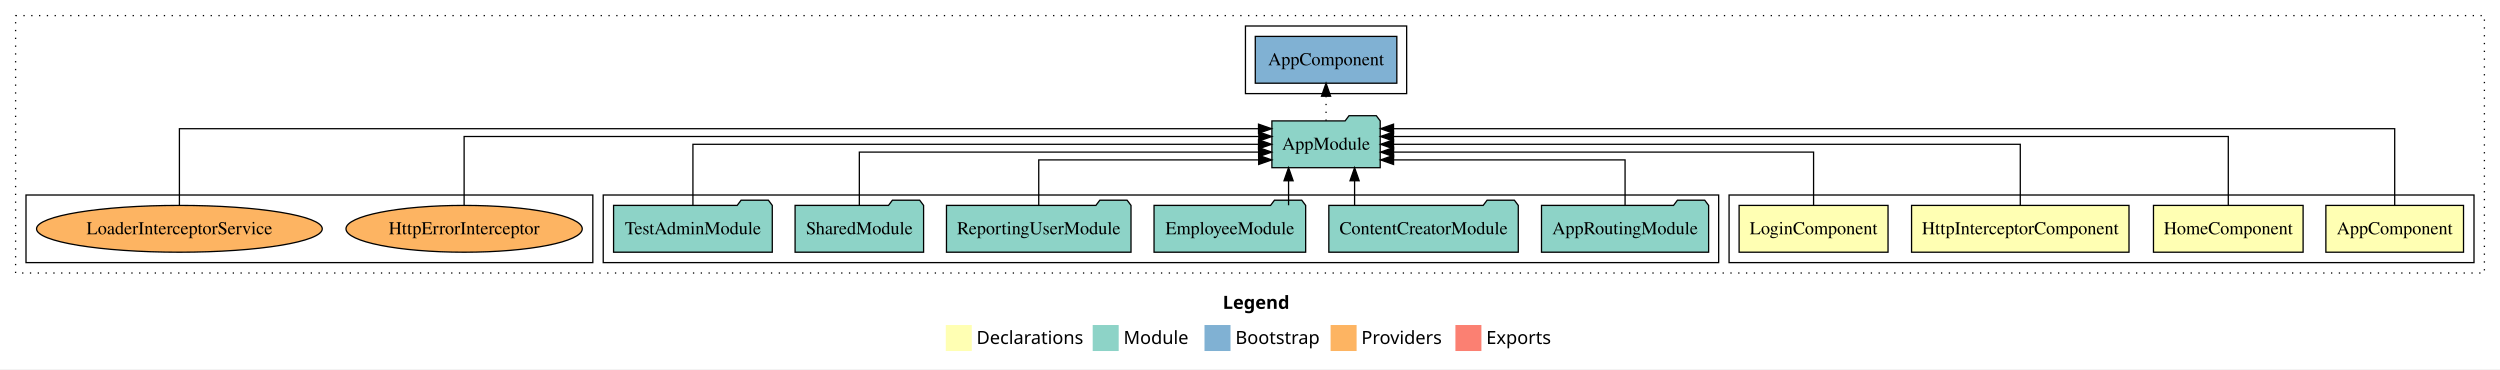
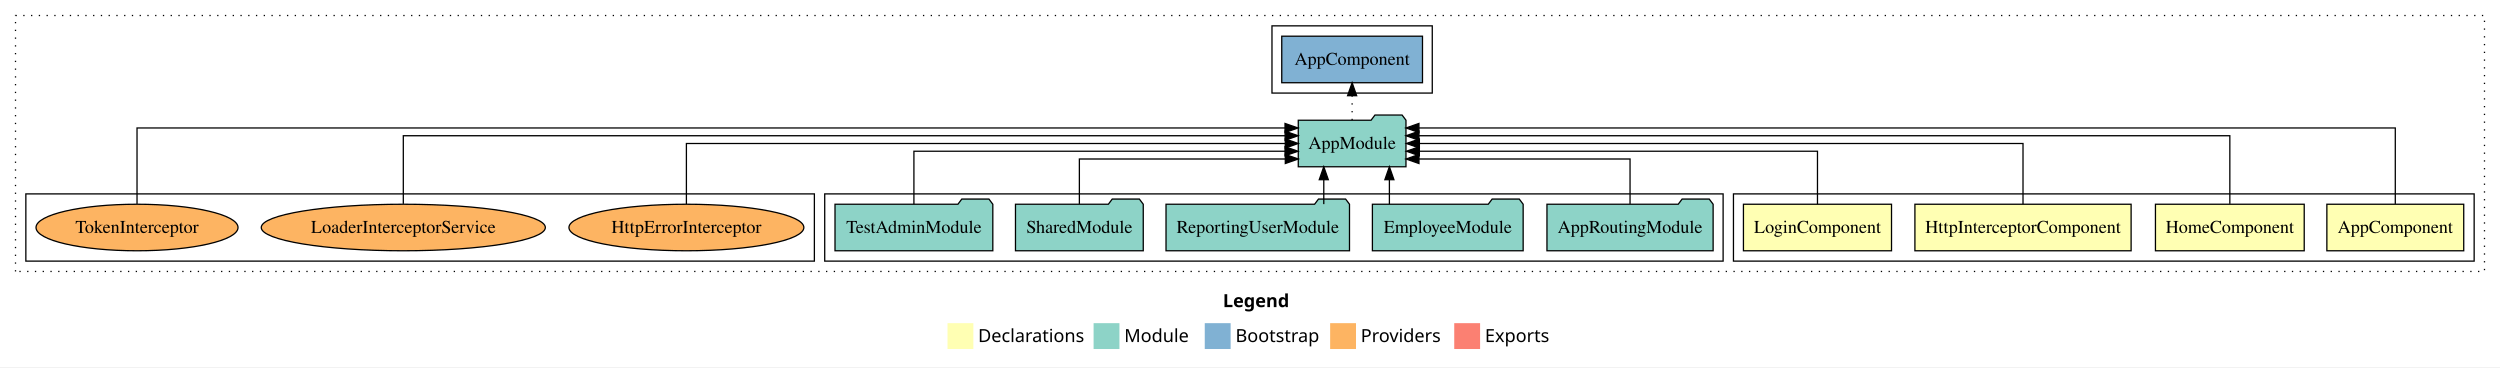
- <svg xmlns="http://www.w3.org/2000/svg" width="1923pt" height="284pt" viewBox="0.00 0.00 1923.00 284.00">
+ <svg xmlns="http://www.w3.org/2000/svg" width="1934pt" height="284pt" viewBox="0.00 0.00 1934.00 284.00">
  <g id="graph0" class="graph" transform="scale(1 1) rotate(0) translate(4 280)">
-     <polygon fill="#ffffff" stroke="transparent" points="-4,4 -4,-280 1919,-280 1919,4 -4,4" />
-     <text text-anchor="start" x="936.509" y="-42.4" font-family="sans-serif" font-weight="bold" font-size="14.00" fill="#000000">Legend</text>
-     <polygon fill="#ffffb3" stroke="transparent" points="723.5,-10 723.5,-30 743.5,-30 743.5,-10 723.5,-10" />
-     <text text-anchor="start" x="747.129" y="-15.4" font-family="sans-serif" font-size="14.00" fill="#000000">  Declarations</text>
-     <polygon fill="#8dd3c7" stroke="transparent" points="836.5,-10 836.5,-30 856.5,-30 856.5,-10 836.5,-10" />
-     <text text-anchor="start" x="860.225" y="-15.4" font-family="sans-serif" font-size="14.00" fill="#000000">  Module</text>
-     <polygon fill="#80b1d3" stroke="transparent" points="922.5,-10 922.5,-30 942.5,-30 942.5,-10 922.5,-10" />
-     <text text-anchor="start" x="946.281" y="-15.4" font-family="sans-serif" font-size="14.00" fill="#000000">  Bootstrap</text>
-     <polygon fill="#fdb462" stroke="transparent" points="1019.5,-10 1019.5,-30 1039.5,-30 1039.5,-10 1019.5,-10" />
-     <text text-anchor="start" x="1043.173" y="-15.4" font-family="sans-serif" font-size="14.00" fill="#000000">  Providers</text>
-     <polygon fill="#fb8072" stroke="transparent" points="1115.5,-10 1115.5,-30 1135.5,-30 1135.5,-10 1115.5,-10" />
-     <text text-anchor="start" x="1139.226" y="-15.4" font-family="sans-serif" font-size="14.00" fill="#000000">  Exports</text>
+     <polygon fill="#ffffff" stroke="transparent" points="-4,4 -4,-280 1930,-280 1930,4 -4,4" />
+     <text text-anchor="start" x="942.009" y="-42.4" font-family="sans-serif" font-weight="bold" font-size="14.00" fill="#000000">Legend</text>
+     <polygon fill="#ffffb3" stroke="transparent" points="729,-10 729,-30 749,-30 749,-10 729,-10" />
+     <text text-anchor="start" x="752.629" y="-15.4" font-family="sans-serif" font-size="14.00" fill="#000000">  Declarations</text>
+     <polygon fill="#8dd3c7" stroke="transparent" points="842,-10 842,-30 862,-30 862,-10 842,-10" />
+     <text text-anchor="start" x="865.725" y="-15.4" font-family="sans-serif" font-size="14.00" fill="#000000">  Module</text>
+     <polygon fill="#80b1d3" stroke="transparent" points="928,-10 928,-30 948,-30 948,-10 928,-10" />
+     <text text-anchor="start" x="951.781" y="-15.4" font-family="sans-serif" font-size="14.00" fill="#000000">  Bootstrap</text>
+     <polygon fill="#fdb462" stroke="transparent" points="1025,-10 1025,-30 1045,-30 1045,-10 1025,-10" />
+     <text text-anchor="start" x="1048.673" y="-15.4" font-family="sans-serif" font-size="14.00" fill="#000000">  Providers</text>
+     <polygon fill="#fb8072" stroke="transparent" points="1121,-10 1121,-30 1141,-30 1141,-10 1121,-10" />
+     <text text-anchor="start" x="1144.726" y="-15.4" font-family="sans-serif" font-size="14.00" fill="#000000">  Exports</text>
    <g id="clust1" class="cluster">
-       <polygon fill="none" stroke="#000000" stroke-dasharray="1,5" points="8,-70 8,-268 1907,-268 1907,-70 8,-70" />
+       <polygon fill="none" stroke="#000000" stroke-dasharray="1,5" points="8,-70 8,-268 1918,-268 1918,-70 8,-70" />
    </g>
    <g id="clust2" class="cluster">
-       <polygon fill="none" stroke="#000000" points="1326,-78 1326,-130 1899,-130 1899,-78 1326,-78" />
+       <polygon fill="none" stroke="#000000" points="1337,-78 1337,-130 1910,-130 1910,-78 1337,-78" />
    </g>
    <g id="clust7" class="cluster">
-       <polygon fill="none" stroke="#000000" points="460,-78 460,-130 1318,-130 1318,-78 460,-78" />
+       <polygon fill="none" stroke="#000000" points="634,-78 634,-130 1329,-130 1329,-78 634,-78" />
    </g>
    <g id="clust9" class="cluster">
-       <polygon fill="none" stroke="#000000" points="954,-208 954,-260 1078,-260 1078,-208 954,-208" />
+       <polygon fill="none" stroke="#000000" points="980,-208 980,-260 1104,-260 1104,-208 980,-208" />
    </g>
    <g id="clust10" class="cluster">
-       <polygon fill="none" stroke="#000000" points="16,-78 16,-130 452,-130 452,-78 16,-78" />
+       <polygon fill="none" stroke="#000000" points="16,-78 16,-130 626,-130 626,-78 16,-78" />
    </g>
    <g id="node1" class="node">
-       <polygon fill="#ffffb3" stroke="#000000" points="1890.94,-122 1785.06,-122 1785.06,-86 1890.94,-86 1890.94,-122" />
-       <text text-anchor="middle" x="1838" y="-99.8" font-family="Times,serif" font-size="14.00" fill="#000000">AppComponent</text>
+       <polygon fill="#ffffb3" stroke="#000000" points="1901.94,-122 1796.06,-122 1796.06,-86 1901.94,-86 1901.94,-122" />
+       <text text-anchor="middle" x="1849" y="-99.8" font-family="Times,serif" font-size="14.00" fill="#000000">AppComponent</text>
    </g>
    <g id="node5" class="node">
-       <polygon fill="#8dd3c7" stroke="#000000" points="1057.657,-187 1054.657,-191 1033.657,-191 1030.657,-187 974.343,-187 974.343,-151 1057.657,-151 1057.657,-187" />
-       <text text-anchor="middle" x="1016" y="-164.8" font-family="Times,serif" font-size="14.00" fill="#000000">AppModule</text>
+       <polygon fill="#8dd3c7" stroke="#000000" points="1083.657,-187 1080.657,-191 1059.657,-191 1056.657,-187 1000.343,-187 1000.343,-151 1083.657,-151 1083.657,-187" />
+       <text text-anchor="middle" x="1042" y="-164.8" font-family="Times,serif" font-size="14.00" fill="#000000">AppModule</text>
    </g>
    <g id="edge1" class="edge">
-       <path fill="none" stroke="#000000" d="M1838,-122.248C1838,-145.018 1838,-181 1838,-181 1838,-181 1067.893,-181 1067.893,-181" />
-       <polygon fill="#000000" stroke="#000000" points="1067.893,-177.5 1057.893,-181 1067.893,-184.5 1067.893,-177.5" />
+       <path fill="none" stroke="#000000" d="M1849,-122.248C1849,-145.018 1849,-181 1849,-181 1849,-181 1093.688,-181 1093.688,-181" />
+       <polygon fill="#000000" stroke="#000000" points="1093.688,-177.5 1083.688,-181 1093.688,-184.5 1093.688,-177.5" />
    </g>
    <g id="node2" class="node">
-       <polygon fill="#ffffb3" stroke="#000000" points="1767.545,-122 1652.455,-122 1652.455,-86 1767.545,-86 1767.545,-122" />
-       <text text-anchor="middle" x="1710" y="-99.8" font-family="Times,serif" font-size="14.00" fill="#000000">HomeComponent</text>
+       <polygon fill="#ffffb3" stroke="#000000" points="1778.545,-122 1663.455,-122 1663.455,-86 1778.545,-86 1778.545,-122" />
+       <text text-anchor="middle" x="1721" y="-99.8" font-family="Times,serif" font-size="14.00" fill="#000000">HomeComponent</text>
    </g>
    <g id="edge2" class="edge">
-       <path fill="none" stroke="#000000" d="M1710,-122.284C1710,-143.321 1710,-175 1710,-175 1710,-175 1067.85,-175 1067.85,-175" />
-       <polygon fill="#000000" stroke="#000000" points="1067.85,-171.5 1057.85,-175 1067.85,-178.5 1067.85,-171.5" />
+       <path fill="none" stroke="#000000" d="M1721,-122.284C1721,-143.321 1721,-175 1721,-175 1721,-175 1093.707,-175 1093.707,-175" />
+       <polygon fill="#000000" stroke="#000000" points="1093.707,-171.5 1083.707,-175 1093.707,-178.5 1093.707,-171.5" />
    </g>
    <g id="node3" class="node">
-       <polygon fill="#ffffb3" stroke="#000000" points="1633.627,-122 1466.373,-122 1466.373,-86 1633.627,-86 1633.627,-122" />
-       <text text-anchor="middle" x="1550" y="-99.8" font-family="Times,serif" font-size="14.00" fill="#000000">HttpInterceptorComponent</text>
+       <polygon fill="#ffffb3" stroke="#000000" points="1644.627,-122 1477.373,-122 1477.373,-86 1644.627,-86 1644.627,-122" />
+       <text text-anchor="middle" x="1561" y="-99.8" font-family="Times,serif" font-size="14.00" fill="#000000">HttpInterceptorComponent</text>
    </g>
    <g id="edge3" class="edge">
-       <path fill="none" stroke="#000000" d="M1550,-122.106C1550,-141.339 1550,-169 1550,-169 1550,-169 1067.902,-169 1067.902,-169" />
-       <polygon fill="#000000" stroke="#000000" points="1067.902,-165.5 1057.902,-169 1067.902,-172.5 1067.902,-165.5" />
+       <path fill="none" stroke="#000000" d="M1561,-122.106C1561,-141.339 1561,-169 1561,-169 1561,-169 1094.032,-169 1094.032,-169" />
+       <polygon fill="#000000" stroke="#000000" points="1094.032,-165.5 1084.032,-169 1094.032,-172.5 1094.032,-165.5" />
    </g>
    <g id="node4" class="node">
-       <polygon fill="#ffffb3" stroke="#000000" points="1448.276,-122 1333.724,-122 1333.724,-86 1448.276,-86 1448.276,-122" />
-       <text text-anchor="middle" x="1391" y="-99.8" font-family="Times,serif" font-size="14.00" fill="#000000">LoginComponent</text>
+       <polygon fill="#ffffb3" stroke="#000000" points="1459.276,-122 1344.724,-122 1344.724,-86 1459.276,-86 1459.276,-122" />
+       <text text-anchor="middle" x="1402" y="-99.8" font-family="Times,serif" font-size="14.00" fill="#000000">LoginComponent</text>
    </g>
    <g id="edge4" class="edge">
-       <path fill="none" stroke="#000000" d="M1391,-122.022C1391,-139.373 1391,-163 1391,-163 1391,-163 1067.926,-163 1067.926,-163" />
-       <polygon fill="#000000" stroke="#000000" points="1067.926,-159.5 1057.926,-163 1067.926,-166.5 1067.926,-159.5" />
+       <path fill="none" stroke="#000000" d="M1402,-122.022C1402,-139.373 1402,-163 1402,-163 1402,-163 1094.001,-163 1094.001,-163" />
+       <polygon fill="#000000" stroke="#000000" points="1094.001,-159.5 1084.001,-163 1094.001,-166.5 1094.001,-159.5" />
+     </g>
+     <g id="node11" class="node">
+       <polygon fill="#80b1d3" stroke="#000000" points="1096.439,-252 987.561,-252 987.561,-216 1096.439,-216 1096.439,-252" />
+       <text text-anchor="middle" x="1042" y="-229.8" font-family="Times,serif" font-size="14.00" fill="#000000">AppComponent </text>
+     </g>
+     <g id="edge10" class="edge">
+       <path fill="none" stroke="#000000" stroke-dasharray="1,5" d="M1042,-187.106C1042,-187.106 1042,-205.991 1042,-205.991" />
+       <polygon fill="#000000" stroke="#000000" points="1038.5,-205.991 1042,-215.991 1045.5,-205.991 1038.5,-205.991" />
+     </g>
+     <g id="node6" class="node">
+       <polygon fill="#8dd3c7" stroke="#000000" points="1321.274,-122 1318.274,-126 1297.274,-126 1294.274,-122 1192.726,-122 1192.726,-86 1321.274,-86 1321.274,-122" />
+       <text text-anchor="middle" x="1257" y="-99.8" font-family="Times,serif" font-size="14.00" fill="#000000">AppRoutingModule</text>
+     </g>
+     <g id="edge5" class="edge">
+       <path fill="none" stroke="#000000" d="M1257,-122.24C1257,-137.571 1257,-157 1257,-157 1257,-157 1093.709,-157 1093.709,-157" />
+       <polygon fill="#000000" stroke="#000000" points="1093.709,-153.5 1083.709,-157 1093.709,-160.5 1093.709,-153.5" />
+     </g>
+     <g id="node7" class="node">
+       <polygon fill="#8dd3c7" stroke="#000000" points="1174.313,-122 1171.313,-126 1150.313,-126 1147.313,-122 1057.687,-122 1057.687,-86 1174.313,-86 1174.313,-122" />
+       <text text-anchor="middle" x="1116" y="-99.8" font-family="Times,serif" font-size="14.00" fill="#000000">EmployeeModule</text>
+     </g>
+     <g id="edge6" class="edge">
+       <path fill="none" stroke="#000000" d="M1070.836,-122.106C1070.836,-122.106 1070.836,-140.991 1070.836,-140.991" />
+       <polygon fill="#000000" stroke="#000000" points="1067.336,-140.991 1070.836,-150.991 1074.336,-140.991 1067.336,-140.991" />
+     </g>
+     <g id="node8" class="node">
+       <polygon fill="#8dd3c7" stroke="#000000" points="1039.969,-122 1036.969,-126 1015.969,-126 1012.969,-122 898.031,-122 898.031,-86 1039.969,-86 1039.969,-122" />
+       <text text-anchor="middle" x="969" y="-99.8" font-family="Times,serif" font-size="14.00" fill="#000000">ReportingUserModule</text>
+     </g>
+     <g id="edge7" class="edge">
+       <path fill="none" stroke="#000000" d="M1020.078,-122.106C1020.078,-122.106 1020.078,-140.991 1020.078,-140.991" />
+       <polygon fill="#000000" stroke="#000000" points="1016.578,-140.991 1020.078,-150.991 1023.578,-140.991 1016.578,-140.991" />
+     </g>
+     <g id="node9" class="node">
+       <polygon fill="#8dd3c7" stroke="#000000" points="880.423,-122 877.423,-126 856.423,-126 853.423,-122 781.577,-122 781.577,-86 880.423,-86 880.423,-122" />
+       <text text-anchor="middle" x="831" y="-99.8" font-family="Times,serif" font-size="14.00" fill="#000000">SharedModule</text>
+     </g>
+     <g id="edge8" class="edge">
+       <path fill="none" stroke="#000000" d="M831,-122.24C831,-137.571 831,-157 831,-157 831,-157 990.313,-157 990.313,-157" />
+       <polygon fill="#000000" stroke="#000000" points="990.313,-160.5 1000.313,-157 990.313,-153.5 990.313,-160.5" />
+     </g>
+     <g id="node10" class="node">
+       <polygon fill="#8dd3c7" stroke="#000000" points="764.041,-122 761.041,-126 740.041,-126 737.041,-122 641.959,-122 641.959,-86 764.041,-86 764.041,-122" />
+       <text text-anchor="middle" x="703" y="-99.8" font-family="Times,serif" font-size="14.00" fill="#000000">TestAdminModule</text>
+     </g>
+     <g id="edge9" class="edge">
+       <path fill="none" stroke="#000000" d="M703,-122.022C703,-139.373 703,-163 703,-163 703,-163 990.092,-163 990.092,-163" />
+       <polygon fill="#000000" stroke="#000000" points="990.092,-166.5 1000.092,-163 990.092,-159.5 990.092,-166.5" />
    </g>
    <g id="node12" class="node">
-       <polygon fill="#80b1d3" stroke="#000000" points="1070.439,-252 961.561,-252 961.561,-216 1070.439,-216 1070.439,-252" />
-       <text text-anchor="middle" x="1016" y="-229.8" font-family="Times,serif" font-size="14.00" fill="#000000">AppComponent </text>
+       <ellipse fill="#fdb462" stroke="#000000" cx="527" cy="-104" rx="90.867" ry="18" />
+       <text text-anchor="middle" x="527" y="-99.8" font-family="Times,serif" font-size="14.00" fill="#000000">HttpErrorInterceptor</text>
    </g>
    <g id="edge11" class="edge">
-       <path fill="none" stroke="#000000" stroke-dasharray="1,5" d="M1016,-187.106C1016,-187.106 1016,-205.991 1016,-205.991" />
-       <polygon fill="#000000" stroke="#000000" points="1012.5,-205.991 1016,-215.991 1019.5,-205.991 1012.5,-205.991" />
-     </g>
-     <g id="node6" class="node">
-       <polygon fill="#8dd3c7" stroke="#000000" points="1310.274,-122 1307.274,-126 1286.274,-126 1283.274,-122 1181.726,-122 1181.726,-86 1310.274,-86 1310.274,-122" />
-       <text text-anchor="middle" x="1246" y="-99.8" font-family="Times,serif" font-size="14.00" fill="#000000">AppRoutingModule</text>
-     </g>
-     <g id="edge5" class="edge">
-       <path fill="none" stroke="#000000" d="M1246,-122.24C1246,-137.571 1246,-157 1246,-157 1246,-157 1067.918,-157 1067.918,-157" />
-       <polygon fill="#000000" stroke="#000000" points="1067.918,-153.5 1057.918,-157 1067.918,-160.5 1067.918,-153.5" />
-     </g>
-     <g id="node7" class="node">
-       <polygon fill="#8dd3c7" stroke="#000000" points="1163.86,-122 1160.86,-126 1139.86,-126 1136.86,-122 1018.14,-122 1018.14,-86 1163.86,-86 1163.86,-122" />
-       <text text-anchor="middle" x="1091" y="-99.8" font-family="Times,serif" font-size="14.00" fill="#000000">ContentCreatorModule</text>
-     </g>
-     <g id="edge6" class="edge">
-       <path fill="none" stroke="#000000" d="M1037.949,-122.106C1037.949,-122.106 1037.949,-140.991 1037.949,-140.991" />
-       <polygon fill="#000000" stroke="#000000" points="1034.449,-140.991 1037.949,-150.991 1041.449,-140.991 1034.449,-140.991" />
-     </g>
-     <g id="node8" class="node">
-       <polygon fill="#8dd3c7" stroke="#000000" points="1000.313,-122 997.313,-126 976.313,-126 973.313,-122 883.687,-122 883.687,-86 1000.313,-86 1000.313,-122" />
-       <text text-anchor="middle" x="942" y="-99.8" font-family="Times,serif" font-size="14.00" fill="#000000">EmployeeModule</text>
-     </g>
-     <g id="edge7" class="edge">
-       <path fill="none" stroke="#000000" d="M987.164,-122.106C987.164,-122.106 987.164,-140.991 987.164,-140.991" />
-       <polygon fill="#000000" stroke="#000000" points="983.664,-140.991 987.164,-150.991 990.664,-140.991 983.664,-140.991" />
-     </g>
-     <g id="node9" class="node">
-       <polygon fill="#8dd3c7" stroke="#000000" points="865.969,-122 862.969,-126 841.969,-126 838.969,-122 724.031,-122 724.031,-86 865.969,-86 865.969,-122" />
-       <text text-anchor="middle" x="795" y="-99.8" font-family="Times,serif" font-size="14.00" fill="#000000">ReportingUserModule</text>
-     </g>
-     <g id="edge8" class="edge">
-       <path fill="none" stroke="#000000" d="M795,-122.24C795,-137.571 795,-157 795,-157 795,-157 964.172,-157 964.172,-157" />
-       <polygon fill="#000000" stroke="#000000" points="964.172,-160.5 974.172,-157 964.172,-153.5 964.172,-160.5" />
-     </g>
-     <g id="node10" class="node">
-       <polygon fill="#8dd3c7" stroke="#000000" points="706.423,-122 703.423,-126 682.423,-126 679.423,-122 607.577,-122 607.577,-86 706.423,-86 706.423,-122" />
-       <text text-anchor="middle" x="657" y="-99.8" font-family="Times,serif" font-size="14.00" fill="#000000">SharedModule</text>
-     </g>
-     <g id="edge9" class="edge">
-       <path fill="none" stroke="#000000" d="M657,-122.022C657,-139.373 657,-163 657,-163 657,-163 964.115,-163 964.115,-163" />
-       <polygon fill="#000000" stroke="#000000" points="964.116,-166.5 974.115,-163 964.115,-159.5 964.116,-166.5" />
-     </g>
-     <g id="node11" class="node">
-       <polygon fill="#8dd3c7" stroke="#000000" points="590.041,-122 587.041,-126 566.041,-126 563.041,-122 467.959,-122 467.959,-86 590.041,-86 590.041,-122" />
-       <text text-anchor="middle" x="529" y="-99.8" font-family="Times,serif" font-size="14.00" fill="#000000">TestAdminModule</text>
-     </g>
-     <g id="edge10" class="edge">
-       <path fill="none" stroke="#000000" d="M529,-122.106C529,-141.339 529,-169 529,-169 529,-169 964.057,-169 964.057,-169" />
-       <polygon fill="#000000" stroke="#000000" points="964.057,-172.5 974.057,-169 964.057,-165.5 964.057,-172.5" />
+       <path fill="none" stroke="#000000" d="M527,-122.106C527,-141.339 527,-169 527,-169 527,-169 990.292,-169 990.292,-169" />
+       <polygon fill="#000000" stroke="#000000" points="990.292,-172.5 1000.292,-169 990.292,-165.5 990.292,-172.5" />
    </g>
    <g id="node13" class="node">
-       <ellipse fill="#fdb462" stroke="#000000" cx="353" cy="-104" rx="90.867" ry="18" />
-       <text text-anchor="middle" x="353" y="-99.8" font-family="Times,serif" font-size="14.00" fill="#000000">HttpErrorInterceptor</text>
+       <ellipse fill="#fdb462" stroke="#000000" cx="308" cy="-104" rx="109.888" ry="18" />
+       <text text-anchor="middle" x="308" y="-99.8" font-family="Times,serif" font-size="14.00" fill="#000000">LoaderInterceptorService</text>
    </g>
    <g id="edge12" class="edge">
-       <path fill="none" stroke="#000000" d="M353,-122.284C353,-143.321 353,-175 353,-175 353,-175 964.275,-175 964.275,-175" />
-       <polygon fill="#000000" stroke="#000000" points="964.275,-178.5 974.275,-175 964.275,-171.5 964.275,-178.5" />
+       <path fill="none" stroke="#000000" d="M308,-122.284C308,-143.321 308,-175 308,-175 308,-175 990.168,-175 990.168,-175" />
+       <polygon fill="#000000" stroke="#000000" points="990.168,-178.5 1000.168,-175 990.168,-171.5 990.168,-178.5" />
    </g>
    <g id="node14" class="node">
-       <ellipse fill="#fdb462" stroke="#000000" cx="134" cy="-104" rx="109.888" ry="18" />
-       <text text-anchor="middle" x="134" y="-99.8" font-family="Times,serif" font-size="14.00" fill="#000000">LoaderInterceptorService</text>
+       <ellipse fill="#fdb462" stroke="#000000" cx="102" cy="-104" rx="78.131" ry="18" />
+       <text text-anchor="middle" x="102" y="-99.8" font-family="Times,serif" font-size="14.00" fill="#000000">TokenInterceptor</text>
    </g>
    <g id="edge13" class="edge">
-       <path fill="none" stroke="#000000" d="M134,-122.248C134,-145.018 134,-181 134,-181 134,-181 964.053,-181 964.053,-181" />
-       <polygon fill="#000000" stroke="#000000" points="964.053,-184.5 974.053,-181 964.053,-177.5 964.053,-184.5" />
+       <path fill="none" stroke="#000000" d="M102,-122.248C102,-145.018 102,-181 102,-181 102,-181 990.091,-181 990.091,-181" />
+       <polygon fill="#000000" stroke="#000000" points="990.091,-184.5 1000.091,-181 990.091,-177.5 990.091,-184.5" />
    </g>
  </g>
</svg>
